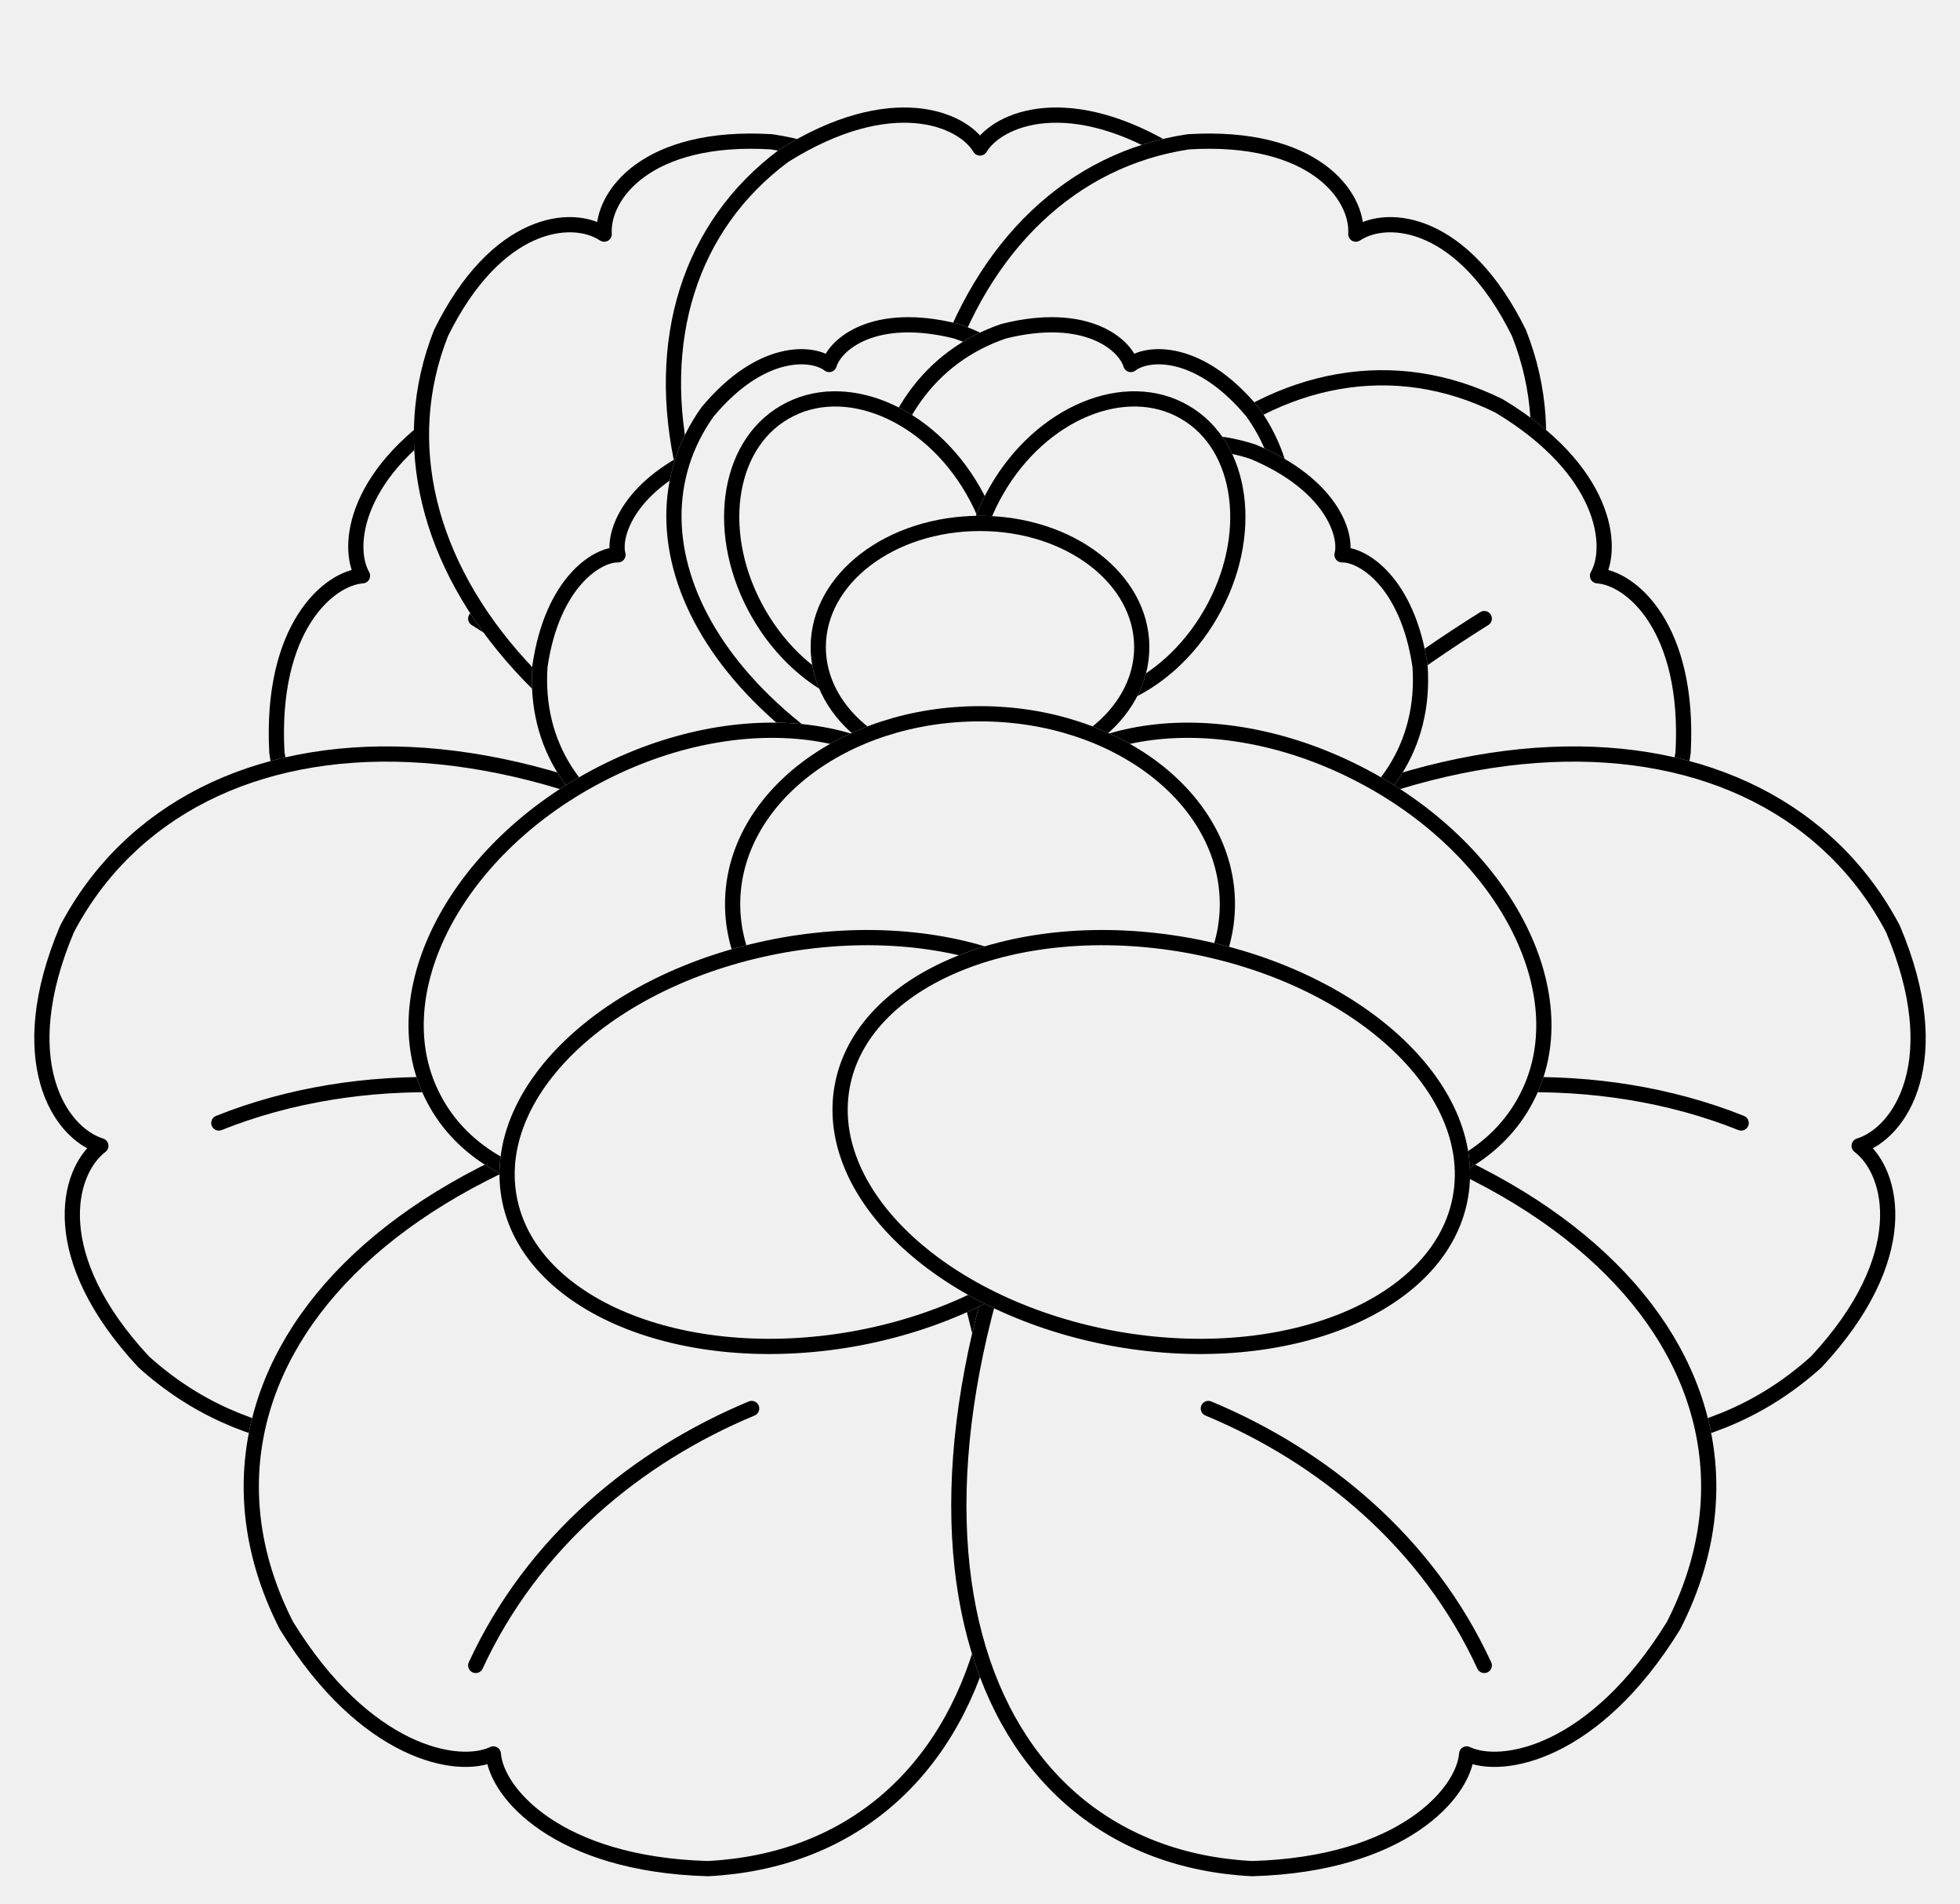
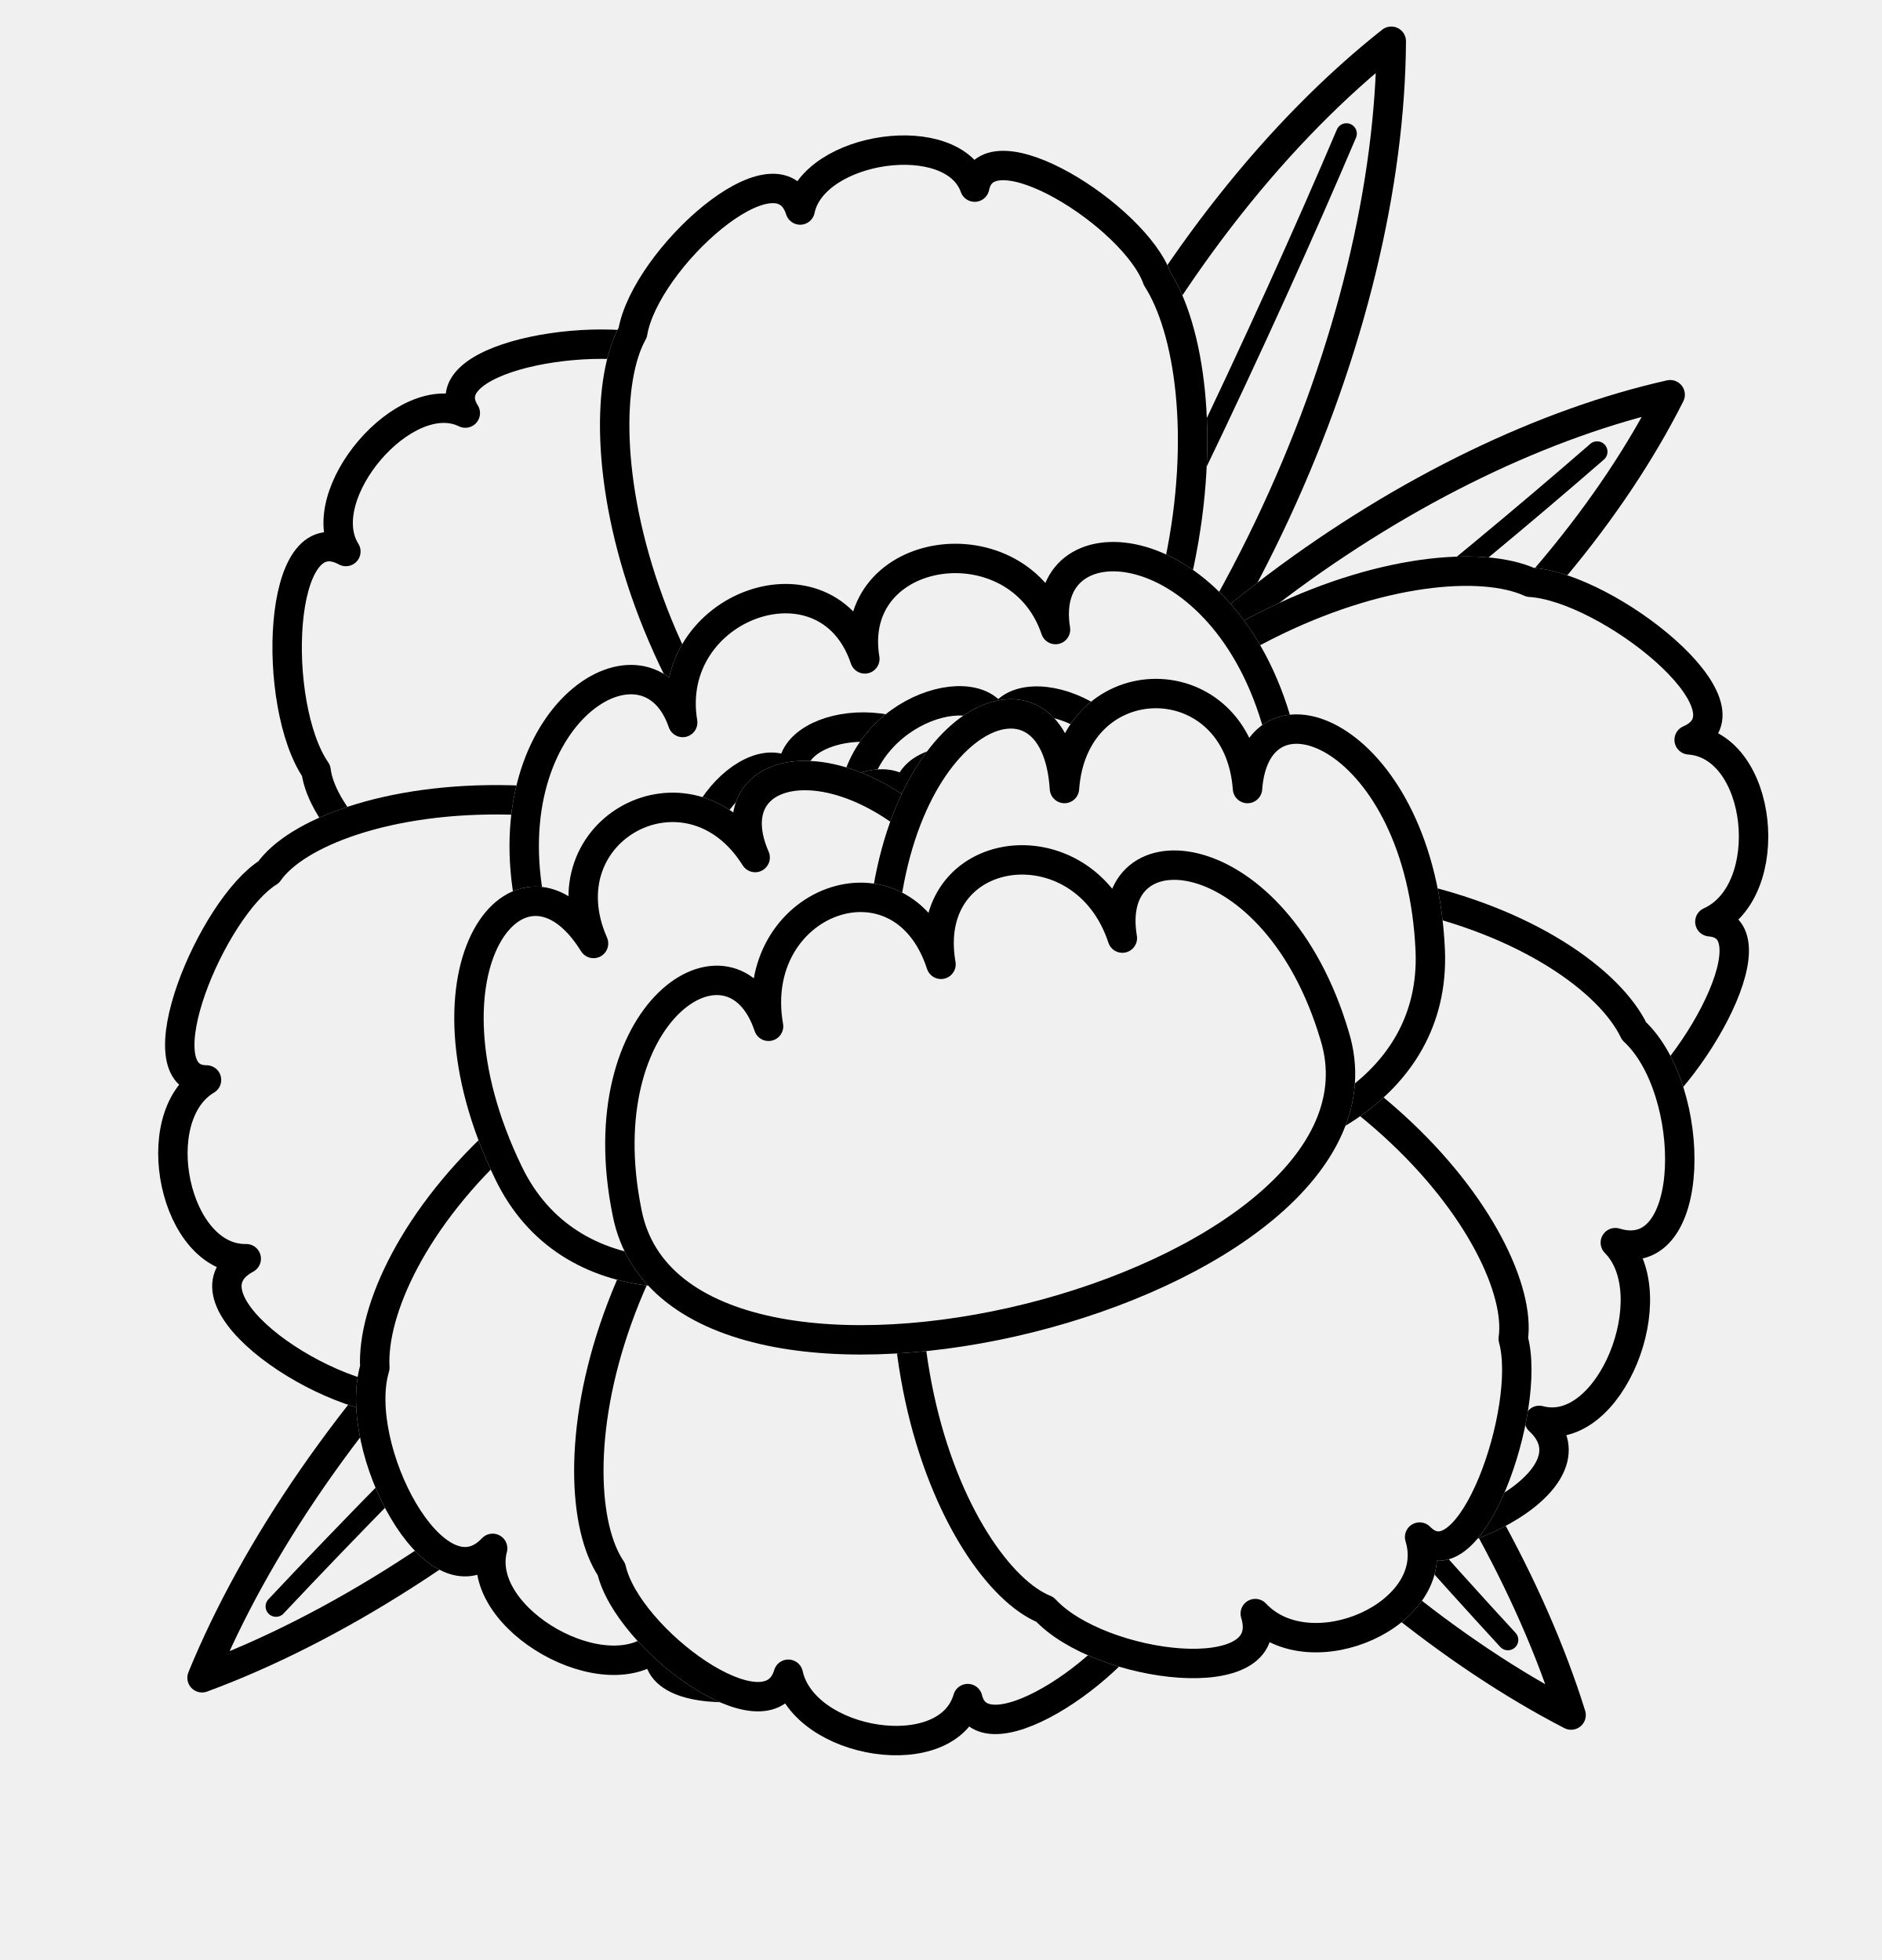
- <svg xmlns="http://www.w3.org/2000/svg" viewBox="50 60 412 400" fill="none" stroke="currentColor" stroke-width="3.2" stroke-linecap="round" stroke-linejoin="round">
+ <svg xmlns="http://www.w3.org/2000/svg" viewBox="16 16 480 500" fill="none" stroke="currentColor" stroke-width="7.5" stroke-linecap="round" stroke-linejoin="round">
  <defs>
-     <path id="pp0" d="M256 250 C176.2 288.3 114.7 266.6 108.2 218.1 C106.8 191.9 119.1 181.5 126.2 181 C122.7 174.9 124.4 158.8 146.9 145.3 C190.7 123.6 243.1 162.4 256 250Z" />
-     <path id="pp1" d="M256 246 C167.6 231.6 124.5 176 142.7 130 C154.3 106.4 170.2 104.7 177 109.2 C176.5 101.1 185.9 88.2 212.2 89.8 C261.1 97.1 287.7 162.2 256 246Z" />
-     <path id="pp2" d="M256 244 C184.8 189.4 175 122.3 214.8 92.7 C237.3 78.6 252.3 84.9 256 91.1 C259.8 84.9 274.8 78.6 297.3 92.7 C337 122.3 327.3 189.4 256 244Z" />
-     <path id="pp3" d="M256 246 C224.3 162.2 250.9 97.1 299.8 89.8 C326.1 88.2 335.5 101.1 335 109.2 C341.8 104.7 357.7 106.4 369.3 130 C387.5 176 344.4 231.6 256 246Z" />
-     <path id="pp4" d="M256 250 C268.9 162.4 321.3 123.6 365.1 145.3 C387.6 158.8 389.3 174.9 385.8 181 C392.9 181.5 405.2 191.9 403.8 218.1 C397.3 266.6 335.8 288.3 256 250Z" />
-     <path id="pp5" d="M246 270 C197.1 359.6 122 384 80.2 346.2 C59.7 324.2 63.9 306.4 71.2 300.8 C62.5 298.1 52.4 282.8 64.1 255.2 C90.4 205.3 169.4 202.5 246 270Z" />
-     <path id="pp6" d="M266 270 C342.6 202.5 421.6 205.3 447.9 255.2 C459.6 282.8 449.5 298.1 440.8 300.8 C448.1 306.4 452.3 324.2 431.8 346.2 C390 384 314.9 359.6 266 270Z" />
-     <path id="pp7" d="M236 286 C283.1 381.1 257.5 449.7 198.8 452.7 C167.1 451.8 154.3 436.7 153.7 428.6 C146.3 432.1 126.8 428.6 110.2 401.6 C83.5 349.3 130.1 292.7 236 286Z" />
-     <path id="pp8" d="M276 286 C381.9 292.7 428.5 349.3 401.8 401.6 C385.2 428.6 365.7 432.1 358.3 428.6 C357.7 436.7 344.9 451.8 313.2 452.7 C254.5 449.7 228.9 381.1 276 286Z" />
-     <path id="pp9" d="M256 236 C198.6 253.8 161.2 233.2 163.5 200 C166.1 182.3 175.6 176.5 179.9 176.6 C178.8 172.4 182.1 161.8 198.7 154.9 C230.3 144.7 259.4 176 256 236Z" />
-     <path id="pp10" d="M256 234 C199.6 214.1 179.6 173.5 198.7 146.6 C210 133 220.8 133.9 224.3 136.6 C225.6 132.3 233.8 125.3 251 129.6 C282.3 140.2 289.9 184.7 256 234Z" />
-     <path id="pp11" d="M256 234 C222.1 184.7 229.7 140.2 261 129.6 C278.2 125.3 286.4 132.3 287.7 136.6 C291.2 133.9 302 133 313.3 146.6 C332.4 173.5 312.4 214.1 256 234Z" />
-     <path id="pp12" d="M256 236 C252.6 176 281.7 144.7 313.3 154.9 C329.9 161.8 333.2 172.4 332.1 176.6 C336.4 176.5 345.9 182.3 348.5 200 C350.8 233.2 313.4 253.8 256 236Z" />
-     <path id="pp13" d="M254.5 163 C263.9 179.3 261.4 198.3 249 205.4 C236.6 212.6 218.9 205.3 209.5 189 C200.1 172.7 202.6 153.7 215 146.6 C227.4 139.4 245.1 146.7 254.5 163Z" />
-     <path id="pp14" d="M304.5 189 C295.1 205.3 277.4 212.6 265 205.4 C252.6 198.3 250.1 179.3 259.5 163 C268.9 146.7 286.6 139.4 299 146.6 C311.4 153.7 313.9 172.7 304.5 189Z" />
-     <path id="pp15" d="M290 196 C290 210.4 274.8 222 256 222 C237.2 222 222 210.4 222 196 C222 181.6 237.2 170 256 170 C274.8 170 290 181.6 290 196Z" />
-     <path id="pp16" d="M250.7 232.9 C262.2 254.3 246.9 284.8 216.7 300.8 C186.4 316.9 152.7 312.6 141.3 291.1 C129.8 269.7 145.1 239.2 175.3 223.2 C205.6 207.1 239.3 211.4 250.7 232.9Z" />
-     <path id="pp17" d="M370.7 291.1 C359.3 312.6 325.6 316.9 295.3 300.8 C265.1 284.8 249.8 254.3 261.3 232.9 C272.7 211.4 306.4 207.1 336.7 223.2 C366.9 239.2 382.2 269.7 370.7 291.1Z" />
-     <path id="pp18" d="M308 250 C308 272.1 284.7 290 256 290 C227.3 290 204 272.1 204 250 C204 227.9 227.3 210 256 210 C284.7 210 308 227.9 308 250Z" />
-     <path id="pp19" d="M287 288.5 C291 311.4 265.2 335 229.3 341.4 C193.4 347.7 161 334.3 157 311.5 C153 288.6 178.8 265 214.7 258.6 C250.6 252.3 283 265.7 287 288.5Z" />
-     <path id="pp20" d="M357 311.5 C353 334.3 320.6 347.7 284.7 341.4 C248.8 335 223 311.4 227 288.5 C231 265.7 263.4 252.3 299.3 258.6 C335.2 265 361 288.6 357 311.5Z" />
-     <mask id="pm0" maskUnits="userSpaceOnUse" x="-40" y="-40" width="600" height="600">
-       <rect x="-40" y="-40" width="600" height="600" fill="#fff" />
+     <path id="pp0" d="M256 262 C285.5 167 358.2 91.2 424.4 61.3 C406.4 131.7 344.4 216.5 256 262Z" />
+     <path id="pp1" d="M256 262 C317.6 197.3 406.3 164.5 471.6 166 C429 215.5 345.3 259.6 256 262Z" />
+     <path id="pp2" d="M256 262 C194.2 338.3 100.2 385.2 29.1 393 C71.4 335.3 159 277.4 256 262Z" />
+     <path id="pp3" d="M256 262 C323 326.7 361.7 419.1 365.6 486.7 C314.7 442 265.7 354.6 256 262Z" />
+     <path id="pp4" d="M256 262 C158.6 260.4 110.5 198.6 113.3 175.5 C106.2 156.6 119.4 109.5 134.2 123.1 C128.9 107 159.2 85.2 172.3 96.2 C166.5 79.3 214.5 83.7 227.9 95.4 C251.7 103.4 291 171.1 256 262Z" />
+     <path id="pp5" d="M256 262 C190.9 189.6 200.5 106 218.7 86.6 C226.3 69.2 266.5 47.7 267.7 66.6 C274.9 51.6 310.7 55.1 312.3 71.7 C319.5 56.6 350.2 88.9 351.8 105.6 C361.5 134.4 341.9 216.2 256 262Z" />
+     <path id="pp6" d="M256 262 C200.6 343.8 119.4 351.9 98.3 337.5 C77.2 333.5 45.1 297.3 65.9 292 C48 287.9 49.5 250.6 67.1 245.3 C50.6 241.2 79.1 202.9 95.3 197.7 C113.4 181.8 195.1 184.3 256 262Z" />
+     <path id="pp7" d="M256 262 C320.8 186.5 404.2 187 425.4 203.8 C444.4 209.8 474.7 249.3 455 252.6 C473 258.5 467.6 295.5 448.9 298.9 C465.9 304.7 431.6 339.7 414 343.1 C392.3 356.9 309.7 345.7 256 262Z" />
+     <path id="pp8" d="M256 262 C276.8 361.4 225.4 422.6 201 424.9 C184.6 434.9 135.3 429.4 144.6 412.7 C128.5 422.3 100 395.3 109 378.9 C91.1 390.4 80.2 345.2 91 326.9 C96.5 298.2 156 244.7 256 262Z" />
+     <path id="pp9" d="M256 262 C355.8 241.6 417.7 293.6 423.4 321.3 C435.5 339.8 424.6 383.9 405.7 372.5 C415.3 388.6 392.3 420.9 375.9 411.8 C388.3 430.7 342.2 440.8 322.9 429 C293.2 422.5 239.1 362.4 256 262Z" />
+     <path id="pp10" d="M246 262 C306.3 337.3 289.8 413.9 269.2 431.3 C260.3 445.9 217.2 462.6 217.3 445.4 C208 461.4 173.9 446.8 174.4 428.3 C165.1 444 136.7 409.6 137.1 391.4 C128.3 367.6 154.9 293.9 246 262Z" />
+     <path id="pp11" d="M266 262 C357.1 293.9 383.7 367.6 374.5 390 C375 408.3 348.4 449.1 339.1 433.3 C340.2 453.8 303.7 460.1 293.7 442.1 C294.9 462.8 251.9 446.3 241.9 428.1 C222.2 413.9 205.7 337.3 266 262Z" />
+     <path id="pp12" d="M158 222 C154.1 287.3 357.9 287.3 354 222 C351.6 170.7 307.4 157.1 305 186.2 C302.6 156.6 258.4 152 256 181.7 C253.6 151.5 209.4 156 207 186.2 C204.6 158.3 160.4 172 158 222Z" />
+     <path id="pp13" d="M200.1 235 C206.2 265.7 280.9 247 271.9 217 C264.1 193.2 229.6 192.9 231.3 207.3 C226.1 193.8 195.8 210.3 200.1 235Z" />
+     <path id="pp14" d="M244.1 217 C235.1 247 309.8 265.7 315.9 235 C320.2 210 290 193.5 284.7 207.3 C286.4 192.5 252 192.9 244.1 217Z" />
+     <path id="pp15" d="M223 236 C221.6 263.2 294.4 263.2 293 236 C291.3 212.6 259.8 205.1 258 219.2 C256.3 206.9 224.8 214.5 223 236Z" />
+     <path id="pp16" d="M136.1 286.9 C150.5 356.2 291.7 321 271.9 253.1 C256.5 200.7 211.5 194 216.6 224.1 C206.7 193.8 165.9 204 171.3 235.4 C160.7 202.3 124.1 229.4 136.1 286.9Z" />
+     <path id="pp17" d="M242.1 255.1 C222.3 323 363.5 358.2 377.9 288.9 C388.9 235.1 352.4 208 342.7 237.4 C348.2 205.5 307.5 195.3 297.4 226.1 C304 190 259 196.8 242.1 255.1Z" />
+     <path id="pp18" d="M163 304 C159.3 372 352.7 372 349 304 C346.7 251 304.8 236.9 302.5 266.7 C300.2 235 258.3 230.3 256 262 C253.7 229.5 211.8 234.2 209.5 266.7 C207.2 237.5 165.3 251.7 163 304Z" />
+     <mask id="pm0" maskUnits="userSpaceOnUse" x="-60" y="-60" width="640" height="640">
+       <rect x="-60" y="-60" width="640" height="640" fill="#fff" />
      <use href="#pp1" fill="#000" />
      <use href="#pp2" fill="#000" />
      <use href="#pp3" fill="#000" />
      <use href="#pp4" fill="#000" />
      <use href="#pp5" fill="#000" />
      <use href="#pp6" fill="#000" />
      <use href="#pp7" fill="#000" />
      <use href="#pp8" fill="#000" />
      <use href="#pp9" fill="#000" />
      <use href="#pp10" fill="#000" />
      <use href="#pp11" fill="#000" />
      <use href="#pp12" fill="#000" />
      <use href="#pp13" fill="#000" />
      <use href="#pp14" fill="#000" />
      <use href="#pp15" fill="#000" />
      <use href="#pp16" fill="#000" />
      <use href="#pp17" fill="#000" />
      <use href="#pp18" fill="#000" />
-       <use href="#pp19" fill="#000" />
-       <use href="#pp20" fill="#000" />
-     </mask>
-     <mask id="pm1" maskUnits="userSpaceOnUse" x="-40" y="-40" width="600" height="600">
-       <rect x="-40" y="-40" width="600" height="600" fill="#fff" />
+     </mask>
+     <mask id="pm1" maskUnits="userSpaceOnUse" x="-60" y="-60" width="640" height="640">
+       <rect x="-60" y="-60" width="640" height="640" fill="#fff" />
      <use href="#pp2" fill="#000" />
      <use href="#pp3" fill="#000" />
      <use href="#pp4" fill="#000" />
      <use href="#pp5" fill="#000" />
      <use href="#pp6" fill="#000" />
      <use href="#pp7" fill="#000" />
      <use href="#pp8" fill="#000" />
      <use href="#pp9" fill="#000" />
      <use href="#pp10" fill="#000" />
      <use href="#pp11" fill="#000" />
      <use href="#pp12" fill="#000" />
      <use href="#pp13" fill="#000" />
      <use href="#pp14" fill="#000" />
      <use href="#pp15" fill="#000" />
      <use href="#pp16" fill="#000" />
      <use href="#pp17" fill="#000" />
      <use href="#pp18" fill="#000" />
-       <use href="#pp19" fill="#000" />
-       <use href="#pp20" fill="#000" />
-     </mask>
-     <mask id="pm2" maskUnits="userSpaceOnUse" x="-40" y="-40" width="600" height="600">
-       <rect x="-40" y="-40" width="600" height="600" fill="#fff" />
+     </mask>
+     <mask id="pm2" maskUnits="userSpaceOnUse" x="-60" y="-60" width="640" height="640">
+       <rect x="-60" y="-60" width="640" height="640" fill="#fff" />
      <use href="#pp3" fill="#000" />
      <use href="#pp4" fill="#000" />
      <use href="#pp5" fill="#000" />
      <use href="#pp6" fill="#000" />
      <use href="#pp7" fill="#000" />
      <use href="#pp8" fill="#000" />
      <use href="#pp9" fill="#000" />
      <use href="#pp10" fill="#000" />
      <use href="#pp11" fill="#000" />
      <use href="#pp12" fill="#000" />
      <use href="#pp13" fill="#000" />
      <use href="#pp14" fill="#000" />
      <use href="#pp15" fill="#000" />
      <use href="#pp16" fill="#000" />
      <use href="#pp17" fill="#000" />
      <use href="#pp18" fill="#000" />
-       <use href="#pp19" fill="#000" />
-       <use href="#pp20" fill="#000" />
-     </mask>
-     <mask id="pm3" maskUnits="userSpaceOnUse" x="-40" y="-40" width="600" height="600">
-       <rect x="-40" y="-40" width="600" height="600" fill="#fff" />
+     </mask>
+     <mask id="pm3" maskUnits="userSpaceOnUse" x="-60" y="-60" width="640" height="640">
+       <rect x="-60" y="-60" width="640" height="640" fill="#fff" />
      <use href="#pp4" fill="#000" />
      <use href="#pp5" fill="#000" />
      <use href="#pp6" fill="#000" />
      <use href="#pp7" fill="#000" />
      <use href="#pp8" fill="#000" />
      <use href="#pp9" fill="#000" />
      <use href="#pp10" fill="#000" />
      <use href="#pp11" fill="#000" />
      <use href="#pp12" fill="#000" />
      <use href="#pp13" fill="#000" />
      <use href="#pp14" fill="#000" />
      <use href="#pp15" fill="#000" />
      <use href="#pp16" fill="#000" />
      <use href="#pp17" fill="#000" />
      <use href="#pp18" fill="#000" />
-       <use href="#pp19" fill="#000" />
-       <use href="#pp20" fill="#000" />
-     </mask>
-     <mask id="pm4" maskUnits="userSpaceOnUse" x="-40" y="-40" width="600" height="600">
-       <rect x="-40" y="-40" width="600" height="600" fill="#fff" />
-       <use href="#pp5" fill="#000" />
-       <use href="#pp6" fill="#000" />
-       <use href="#pp7" fill="#000" />
-       <use href="#pp8" fill="#000" />
-       <use href="#pp9" fill="#000" />
-       <use href="#pp10" fill="#000" />
-       <use href="#pp11" fill="#000" />
-       <use href="#pp12" fill="#000" />
-       <use href="#pp13" fill="#000" />
-       <use href="#pp14" fill="#000" />
-       <use href="#pp15" fill="#000" />
-       <use href="#pp16" fill="#000" />
-       <use href="#pp17" fill="#000" />
-       <use href="#pp18" fill="#000" />
-       <use href="#pp19" fill="#000" />
-       <use href="#pp20" fill="#000" />
-     </mask>
-     <mask id="pm5" maskUnits="userSpaceOnUse" x="-40" y="-40" width="600" height="600">
-       <rect x="-40" y="-40" width="600" height="600" fill="#fff" />
-       <use href="#pp6" fill="#000" />
-       <use href="#pp7" fill="#000" />
-       <use href="#pp8" fill="#000" />
-       <use href="#pp9" fill="#000" />
-       <use href="#pp10" fill="#000" />
-       <use href="#pp11" fill="#000" />
-       <use href="#pp12" fill="#000" />
-       <use href="#pp13" fill="#000" />
-       <use href="#pp14" fill="#000" />
-       <use href="#pp15" fill="#000" />
-       <use href="#pp16" fill="#000" />
-       <use href="#pp17" fill="#000" />
-       <use href="#pp18" fill="#000" />
-       <use href="#pp19" fill="#000" />
-       <use href="#pp20" fill="#000" />
-     </mask>
-     <mask id="pm6" maskUnits="userSpaceOnUse" x="-40" y="-40" width="600" height="600">
-       <rect x="-40" y="-40" width="600" height="600" fill="#fff" />
-       <use href="#pp7" fill="#000" />
-       <use href="#pp8" fill="#000" />
-       <use href="#pp9" fill="#000" />
-       <use href="#pp10" fill="#000" />
-       <use href="#pp11" fill="#000" />
-       <use href="#pp12" fill="#000" />
-       <use href="#pp13" fill="#000" />
-       <use href="#pp14" fill="#000" />
-       <use href="#pp15" fill="#000" />
-       <use href="#pp16" fill="#000" />
-       <use href="#pp17" fill="#000" />
-       <use href="#pp18" fill="#000" />
-       <use href="#pp19" fill="#000" />
-       <use href="#pp20" fill="#000" />
-     </mask>
-     <mask id="pm7" maskUnits="userSpaceOnUse" x="-40" y="-40" width="600" height="600">
-       <rect x="-40" y="-40" width="600" height="600" fill="#fff" />
-       <use href="#pp8" fill="#000" />
-       <use href="#pp9" fill="#000" />
-       <use href="#pp10" fill="#000" />
-       <use href="#pp11" fill="#000" />
-       <use href="#pp12" fill="#000" />
-       <use href="#pp13" fill="#000" />
-       <use href="#pp14" fill="#000" />
-       <use href="#pp15" fill="#000" />
-       <use href="#pp16" fill="#000" />
-       <use href="#pp17" fill="#000" />
-       <use href="#pp18" fill="#000" />
-       <use href="#pp19" fill="#000" />
-       <use href="#pp20" fill="#000" />
-     </mask>
-     <mask id="pm8" maskUnits="userSpaceOnUse" x="-40" y="-40" width="600" height="600">
-       <rect x="-40" y="-40" width="600" height="600" fill="#fff" />
-       <use href="#pp9" fill="#000" />
-       <use href="#pp10" fill="#000" />
-       <use href="#pp11" fill="#000" />
-       <use href="#pp12" fill="#000" />
-       <use href="#pp13" fill="#000" />
-       <use href="#pp14" fill="#000" />
-       <use href="#pp15" fill="#000" />
-       <use href="#pp16" fill="#000" />
-       <use href="#pp17" fill="#000" />
-       <use href="#pp18" fill="#000" />
-       <use href="#pp19" fill="#000" />
-       <use href="#pp20" fill="#000" />
-     </mask>
-     <mask id="pm9" maskUnits="userSpaceOnUse" x="-40" y="-40" width="600" height="600">
-       <rect x="-40" y="-40" width="600" height="600" fill="#fff" />
-       <use href="#pp10" fill="#000" />
-       <use href="#pp11" fill="#000" />
-       <use href="#pp12" fill="#000" />
-       <use href="#pp13" fill="#000" />
-       <use href="#pp14" fill="#000" />
-       <use href="#pp15" fill="#000" />
-       <use href="#pp16" fill="#000" />
-       <use href="#pp17" fill="#000" />
-       <use href="#pp18" fill="#000" />
-       <use href="#pp19" fill="#000" />
-       <use href="#pp20" fill="#000" />
-     </mask>
-     <mask id="pm10" maskUnits="userSpaceOnUse" x="-40" y="-40" width="600" height="600">
-       <rect x="-40" y="-40" width="600" height="600" fill="#fff" />
-       <use href="#pp11" fill="#000" />
-       <use href="#pp12" fill="#000" />
-       <use href="#pp13" fill="#000" />
-       <use href="#pp14" fill="#000" />
-       <use href="#pp15" fill="#000" />
-       <use href="#pp16" fill="#000" />
-       <use href="#pp17" fill="#000" />
-       <use href="#pp18" fill="#000" />
-       <use href="#pp19" fill="#000" />
-       <use href="#pp20" fill="#000" />
-     </mask>
-     <mask id="pm11" maskUnits="userSpaceOnUse" x="-40" y="-40" width="600" height="600">
-       <rect x="-40" y="-40" width="600" height="600" fill="#fff" />
-       <use href="#pp12" fill="#000" />
-       <use href="#pp13" fill="#000" />
-       <use href="#pp14" fill="#000" />
-       <use href="#pp15" fill="#000" />
-       <use href="#pp16" fill="#000" />
-       <use href="#pp17" fill="#000" />
-       <use href="#pp18" fill="#000" />
-       <use href="#pp19" fill="#000" />
-       <use href="#pp20" fill="#000" />
-     </mask>
-     <mask id="pm12" maskUnits="userSpaceOnUse" x="-40" y="-40" width="600" height="600">
-       <rect x="-40" y="-40" width="600" height="600" fill="#fff" />
-       <use href="#pp13" fill="#000" />
-       <use href="#pp14" fill="#000" />
-       <use href="#pp15" fill="#000" />
-       <use href="#pp16" fill="#000" />
-       <use href="#pp17" fill="#000" />
-       <use href="#pp18" fill="#000" />
-       <use href="#pp19" fill="#000" />
-       <use href="#pp20" fill="#000" />
-     </mask>
-     <mask id="pm13" maskUnits="userSpaceOnUse" x="-40" y="-40" width="600" height="600">
-       <rect x="-40" y="-40" width="600" height="600" fill="#fff" />
-       <use href="#pp14" fill="#000" />
-       <use href="#pp15" fill="#000" />
-       <use href="#pp16" fill="#000" />
-       <use href="#pp17" fill="#000" />
-       <use href="#pp18" fill="#000" />
-       <use href="#pp19" fill="#000" />
-       <use href="#pp20" fill="#000" />
-     </mask>
-     <mask id="pm14" maskUnits="userSpaceOnUse" x="-40" y="-40" width="600" height="600">
-       <rect x="-40" y="-40" width="600" height="600" fill="#fff" />
-       <use href="#pp15" fill="#000" />
-       <use href="#pp16" fill="#000" />
-       <use href="#pp17" fill="#000" />
-       <use href="#pp18" fill="#000" />
-       <use href="#pp19" fill="#000" />
-       <use href="#pp20" fill="#000" />
-     </mask>
-     <mask id="pm15" maskUnits="userSpaceOnUse" x="-40" y="-40" width="600" height="600">
-       <rect x="-40" y="-40" width="600" height="600" fill="#fff" />
-       <use href="#pp16" fill="#000" />
-       <use href="#pp17" fill="#000" />
-       <use href="#pp18" fill="#000" />
-       <use href="#pp19" fill="#000" />
-       <use href="#pp20" fill="#000" />
-     </mask>
-     <mask id="pm16" maskUnits="userSpaceOnUse" x="-40" y="-40" width="600" height="600">
-       <rect x="-40" y="-40" width="600" height="600" fill="#fff" />
-       <use href="#pp17" fill="#000" />
-       <use href="#pp18" fill="#000" />
-       <use href="#pp19" fill="#000" />
-       <use href="#pp20" fill="#000" />
-     </mask>
-     <mask id="pm17" maskUnits="userSpaceOnUse" x="-40" y="-40" width="600" height="600">
-       <rect x="-40" y="-40" width="600" height="600" fill="#fff" />
-       <use href="#pp18" fill="#000" />
-       <use href="#pp19" fill="#000" />
-       <use href="#pp20" fill="#000" />
-     </mask>
-     <mask id="pm18" maskUnits="userSpaceOnUse" x="-40" y="-40" width="600" height="600">
-       <rect x="-40" y="-40" width="600" height="600" fill="#fff" />
-       <use href="#pp19" fill="#000" />
-       <use href="#pp20" fill="#000" />
-     </mask>
-     <mask id="pm19" maskUnits="userSpaceOnUse" x="-40" y="-40" width="600" height="600">
-       <rect x="-40" y="-40" width="600" height="600" fill="#fff" />
-       <use href="#pp20" fill="#000" />
+     </mask>
+     <mask id="pm4" maskUnits="userSpaceOnUse" x="-60" y="-60" width="640" height="640">
+       <rect x="-60" y="-60" width="640" height="640" fill="#fff" />
+       <use href="#pp5" fill="#000" />
+       <use href="#pp6" fill="#000" />
+       <use href="#pp7" fill="#000" />
+       <use href="#pp8" fill="#000" />
+       <use href="#pp9" fill="#000" />
+       <use href="#pp10" fill="#000" />
+       <use href="#pp11" fill="#000" />
+       <use href="#pp12" fill="#000" />
+       <use href="#pp13" fill="#000" />
+       <use href="#pp14" fill="#000" />
+       <use href="#pp15" fill="#000" />
+       <use href="#pp16" fill="#000" />
+       <use href="#pp17" fill="#000" />
+       <use href="#pp18" fill="#000" />
+     </mask>
+     <mask id="pm5" maskUnits="userSpaceOnUse" x="-60" y="-60" width="640" height="640">
+       <rect x="-60" y="-60" width="640" height="640" fill="#fff" />
+       <use href="#pp6" fill="#000" />
+       <use href="#pp7" fill="#000" />
+       <use href="#pp8" fill="#000" />
+       <use href="#pp9" fill="#000" />
+       <use href="#pp10" fill="#000" />
+       <use href="#pp11" fill="#000" />
+       <use href="#pp12" fill="#000" />
+       <use href="#pp13" fill="#000" />
+       <use href="#pp14" fill="#000" />
+       <use href="#pp15" fill="#000" />
+       <use href="#pp16" fill="#000" />
+       <use href="#pp17" fill="#000" />
+       <use href="#pp18" fill="#000" />
+     </mask>
+     <mask id="pm6" maskUnits="userSpaceOnUse" x="-60" y="-60" width="640" height="640">
+       <rect x="-60" y="-60" width="640" height="640" fill="#fff" />
+       <use href="#pp7" fill="#000" />
+       <use href="#pp8" fill="#000" />
+       <use href="#pp9" fill="#000" />
+       <use href="#pp10" fill="#000" />
+       <use href="#pp11" fill="#000" />
+       <use href="#pp12" fill="#000" />
+       <use href="#pp13" fill="#000" />
+       <use href="#pp14" fill="#000" />
+       <use href="#pp15" fill="#000" />
+       <use href="#pp16" fill="#000" />
+       <use href="#pp17" fill="#000" />
+       <use href="#pp18" fill="#000" />
+     </mask>
+     <mask id="pm7" maskUnits="userSpaceOnUse" x="-60" y="-60" width="640" height="640">
+       <rect x="-60" y="-60" width="640" height="640" fill="#fff" />
+       <use href="#pp8" fill="#000" />
+       <use href="#pp9" fill="#000" />
+       <use href="#pp10" fill="#000" />
+       <use href="#pp11" fill="#000" />
+       <use href="#pp12" fill="#000" />
+       <use href="#pp13" fill="#000" />
+       <use href="#pp14" fill="#000" />
+       <use href="#pp15" fill="#000" />
+       <use href="#pp16" fill="#000" />
+       <use href="#pp17" fill="#000" />
+       <use href="#pp18" fill="#000" />
+     </mask>
+     <mask id="pm8" maskUnits="userSpaceOnUse" x="-60" y="-60" width="640" height="640">
+       <rect x="-60" y="-60" width="640" height="640" fill="#fff" />
+       <use href="#pp9" fill="#000" />
+       <use href="#pp10" fill="#000" />
+       <use href="#pp11" fill="#000" />
+       <use href="#pp12" fill="#000" />
+       <use href="#pp13" fill="#000" />
+       <use href="#pp14" fill="#000" />
+       <use href="#pp15" fill="#000" />
+       <use href="#pp16" fill="#000" />
+       <use href="#pp17" fill="#000" />
+       <use href="#pp18" fill="#000" />
+     </mask>
+     <mask id="pm9" maskUnits="userSpaceOnUse" x="-60" y="-60" width="640" height="640">
+       <rect x="-60" y="-60" width="640" height="640" fill="#fff" />
+       <use href="#pp10" fill="#000" />
+       <use href="#pp11" fill="#000" />
+       <use href="#pp12" fill="#000" />
+       <use href="#pp13" fill="#000" />
+       <use href="#pp14" fill="#000" />
+       <use href="#pp15" fill="#000" />
+       <use href="#pp16" fill="#000" />
+       <use href="#pp17" fill="#000" />
+       <use href="#pp18" fill="#000" />
+     </mask>
+     <mask id="pm10" maskUnits="userSpaceOnUse" x="-60" y="-60" width="640" height="640">
+       <rect x="-60" y="-60" width="640" height="640" fill="#fff" />
+       <use href="#pp11" fill="#000" />
+       <use href="#pp12" fill="#000" />
+       <use href="#pp13" fill="#000" />
+       <use href="#pp14" fill="#000" />
+       <use href="#pp15" fill="#000" />
+       <use href="#pp16" fill="#000" />
+       <use href="#pp17" fill="#000" />
+       <use href="#pp18" fill="#000" />
+     </mask>
+     <mask id="pm11" maskUnits="userSpaceOnUse" x="-60" y="-60" width="640" height="640">
+       <rect x="-60" y="-60" width="640" height="640" fill="#fff" />
+       <use href="#pp12" fill="#000" />
+       <use href="#pp13" fill="#000" />
+       <use href="#pp14" fill="#000" />
+       <use href="#pp15" fill="#000" />
+       <use href="#pp16" fill="#000" />
+       <use href="#pp17" fill="#000" />
+       <use href="#pp18" fill="#000" />
+     </mask>
+     <mask id="pm12" maskUnits="userSpaceOnUse" x="-60" y="-60" width="640" height="640">
+       <rect x="-60" y="-60" width="640" height="640" fill="#fff" />
+       <use href="#pp13" fill="#000" />
+       <use href="#pp14" fill="#000" />
+       <use href="#pp15" fill="#000" />
+       <use href="#pp16" fill="#000" />
+       <use href="#pp17" fill="#000" />
+       <use href="#pp18" fill="#000" />
+     </mask>
+     <mask id="pm13" maskUnits="userSpaceOnUse" x="-60" y="-60" width="640" height="640">
+       <rect x="-60" y="-60" width="640" height="640" fill="#fff" />
+       <use href="#pp14" fill="#000" />
+       <use href="#pp15" fill="#000" />
+       <use href="#pp16" fill="#000" />
+       <use href="#pp17" fill="#000" />
+       <use href="#pp18" fill="#000" />
+     </mask>
+     <mask id="pm14" maskUnits="userSpaceOnUse" x="-60" y="-60" width="640" height="640">
+       <rect x="-60" y="-60" width="640" height="640" fill="#fff" />
+       <use href="#pp15" fill="#000" />
+       <use href="#pp16" fill="#000" />
+       <use href="#pp17" fill="#000" />
+       <use href="#pp18" fill="#000" />
+     </mask>
+     <mask id="pm15" maskUnits="userSpaceOnUse" x="-60" y="-60" width="640" height="640">
+       <rect x="-60" y="-60" width="640" height="640" fill="#fff" />
+       <use href="#pp16" fill="#000" />
+       <use href="#pp17" fill="#000" />
+       <use href="#pp18" fill="#000" />
+     </mask>
+     <mask id="pm16" maskUnits="userSpaceOnUse" x="-60" y="-60" width="640" height="640">
+       <rect x="-60" y="-60" width="640" height="640" fill="#fff" />
+       <use href="#pp17" fill="#000" />
+       <use href="#pp18" fill="#000" />
+     </mask>
+     <mask id="pm17" maskUnits="userSpaceOnUse" x="-60" y="-60" width="640" height="640">
+       <rect x="-60" y="-60" width="640" height="640" fill="#fff" />
+       <use href="#pp18" fill="#000" />
    </mask>
  </defs>
-   <g mask="url(#pm0)">
-     <use href="#pp0" />
-     <path d="M150 190 C166 200 182 212 196 226" />
-   </g>
-   <g mask="url(#pm1)">
-     <use href="#pp1" />
-   </g>
-   <g mask="url(#pm2)">
-     <use href="#pp2" />
-   </g>
-   <g mask="url(#pm3)">
-     <use href="#pp3" />
-   </g>
-   <g mask="url(#pm4)">
-     <use href="#pp4" />
-     <path d="M362 190 C346 200 330 212 316 226" />
-   </g>
-   <g mask="url(#pm5)">
-     <use href="#pp5" />
-     <path d="M96 296 C126 284 162 286 190 298" />
-   </g>
-   <g mask="url(#pm6)">
-     <use href="#pp6" />
-     <path d="M416 296 C386 284 350 286 322 298" />
-   </g>
-   <g mask="url(#pm7)">
-     <use href="#pp7" />
-     <path d="M150 410 C162 384 184 366 208 356" />
-   </g>
-   <g mask="url(#pm8)">
-     <use href="#pp8" />
-     <path d="M362 410 C350 384 328 366 304 356" />
-   </g>
-   <g mask="url(#pm9)">
-     <use href="#pp9" />
-   </g>
-   <g mask="url(#pm10)">
-     <use href="#pp10" />
-   </g>
-   <g mask="url(#pm11)">
-     <use href="#pp11" />
-   </g>
-   <g mask="url(#pm12)">
-     <use href="#pp12" />
-   </g>
-   <g mask="url(#pm13)">
-     <use href="#pp13" />
-   </g>
-   <g mask="url(#pm14)">
-     <use href="#pp14" />
-   </g>
-   <g mask="url(#pm15)">
-     <use href="#pp15" />
-   </g>
-   <g mask="url(#pm16)">
-     <use href="#pp16" />
-   </g>
-   <g mask="url(#pm17)">
-     <use href="#pp17" />
-   </g>
-   <g mask="url(#pm18)">
-     <use href="#pp18" />
-   </g>
-   <g mask="url(#pm19)">
-     <use href="#pp19" />
-   </g>
-   <g>
-     <use href="#pp20" />
+   <g transform="rotate(-14 256 262)">
+     <g mask="url(#pm0)">
+       <use href="#pp0" />
+       <path d="M269.5 245.9 C326.6 184.4 376 123.3 407.6 81.4" stroke-width="5.3" />
+     </g>
+     <g mask="url(#pm1)">
+       <use href="#pp1" />
+       <path d="M273.2 254.3 C343.8 227 407.9 197.1 450 175.6" stroke-width="5.3" />
+     </g>
+     <g mask="url(#pm2)">
+       <use href="#pp2" />
+       <path d="M237.8 272.5 C163.3 311.1 95.9 351.5 51.8 379.9" stroke-width="5.3" />
+     </g>
+     <g mask="url(#pm3)">
+       <use href="#pp3" />
+       <path d="M264.8 280 C296.7 353.4 330.6 420.3 354.6 464.2" stroke-width="5.3" />
+     </g>
+     <g mask="url(#pm4)">
+       <use href="#pp4" />
+     </g>
+     <g mask="url(#pm5)">
+       <use href="#pp5" />
+     </g>
+     <g mask="url(#pm6)">
+       <use href="#pp6" />
+     </g>
+     <g mask="url(#pm7)">
+       <use href="#pp7" />
+     </g>
+     <g mask="url(#pm8)">
+       <use href="#pp8" />
+     </g>
+     <g mask="url(#pm9)">
+       <use href="#pp9" />
+     </g>
+     <g mask="url(#pm10)">
+       <use href="#pp10" />
+     </g>
+     <g mask="url(#pm11)">
+       <use href="#pp11" />
+     </g>
+     <g mask="url(#pm12)">
+       <use href="#pp12" />
+     </g>
+     <g mask="url(#pm13)">
+       <use href="#pp13" />
+     </g>
+     <g mask="url(#pm14)">
+       <use href="#pp14" />
+     </g>
+     <g mask="url(#pm15)">
+       <use href="#pp15" />
+     </g>
+     <g mask="url(#pm16)">
+       <use href="#pp16" />
+     </g>
+     <g mask="url(#pm17)">
+       <use href="#pp17" />
+     </g>
+     <g>
+       <use href="#pp18" />
+     </g>
  </g>
</svg>
